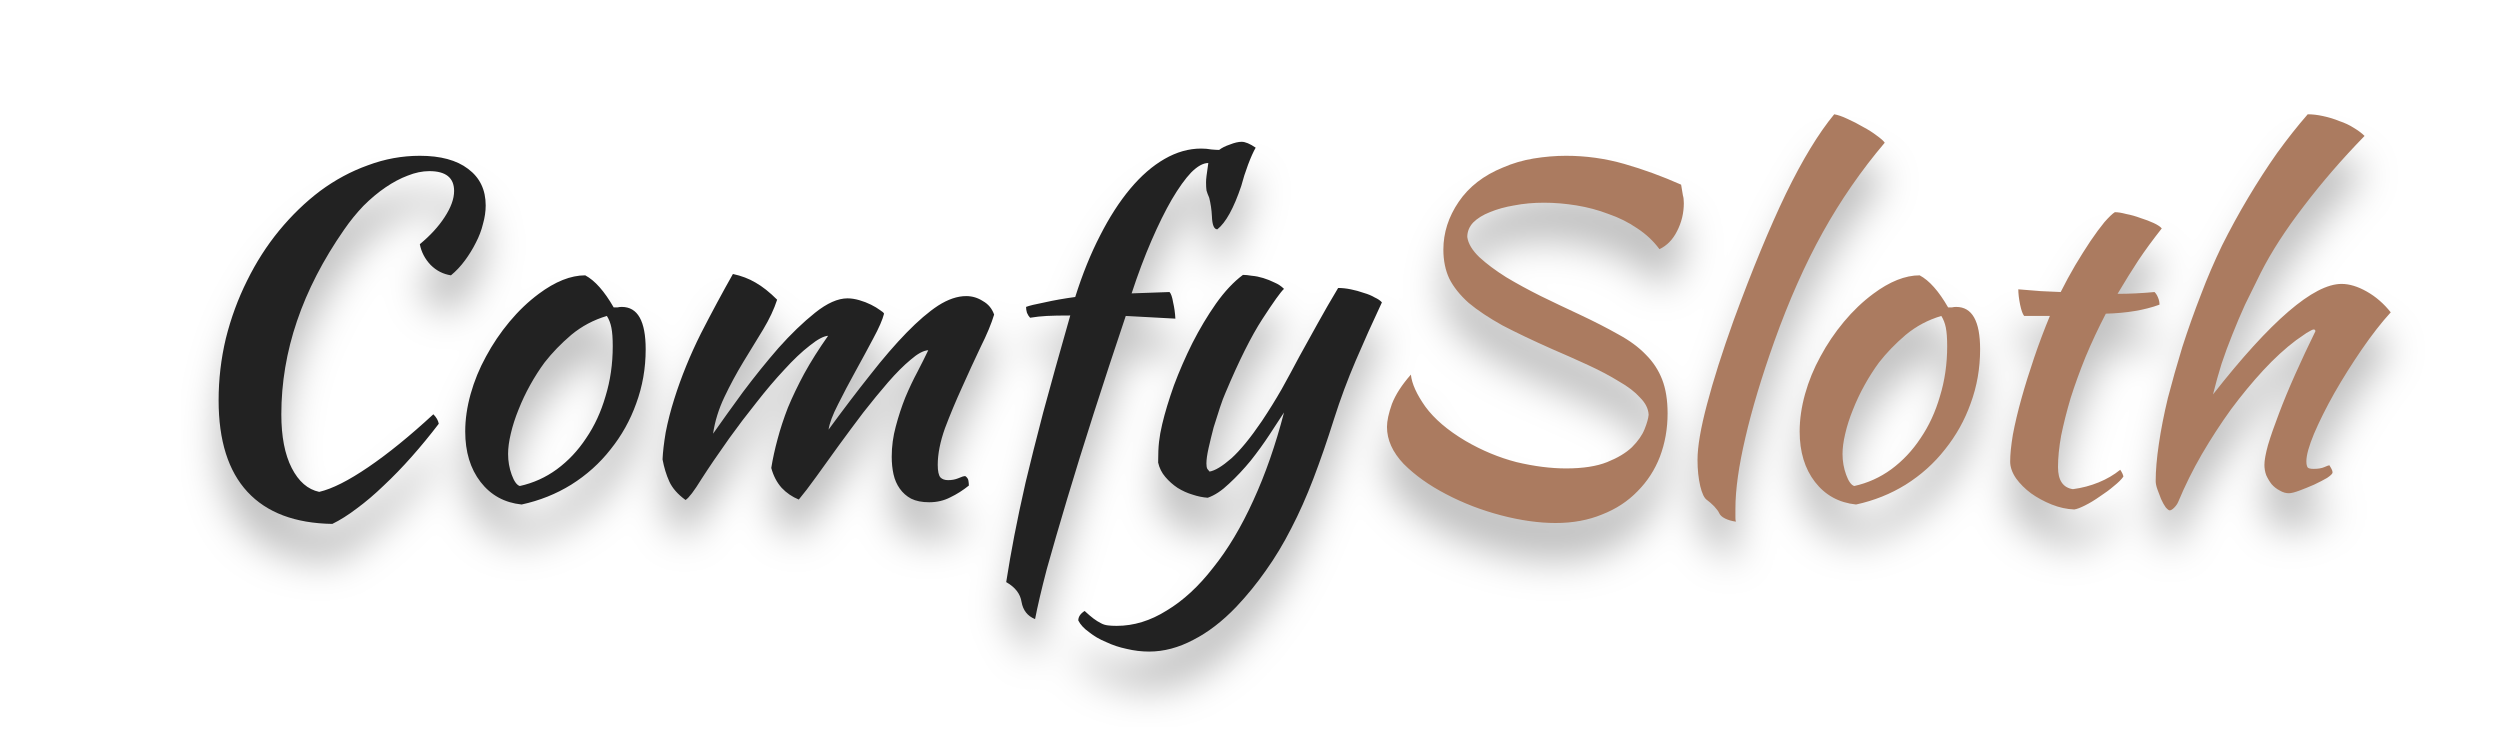
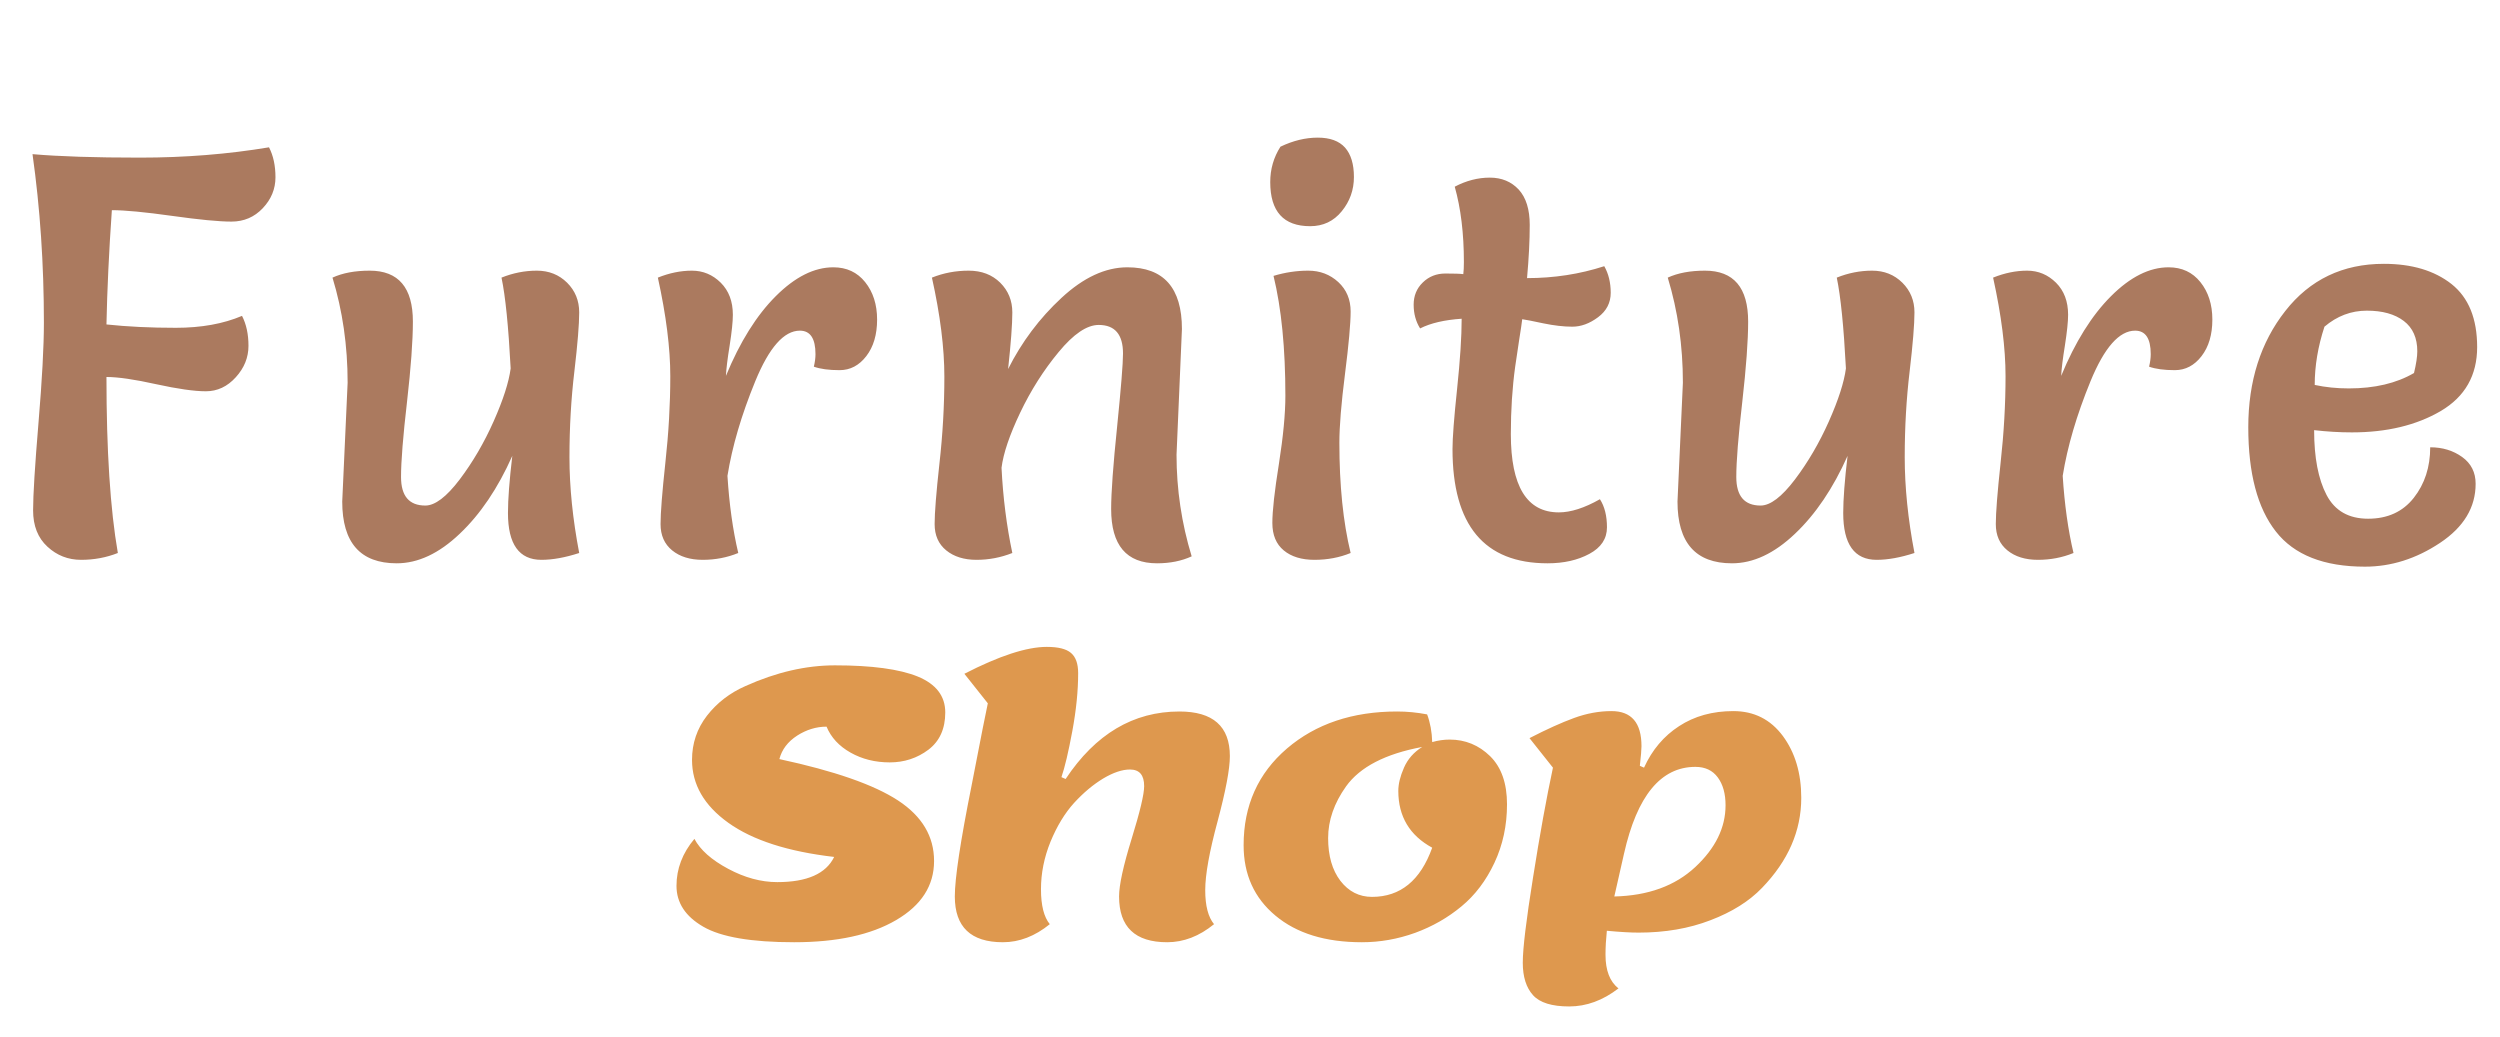
- <svg xmlns="http://www.w3.org/2000/svg" width="266" height="78" viewBox="0 0 266 78" fill="none">
-   <g filter="url(#filter0_d)">
-     <path d="M23.261 42.592C23.261 40.352 23.517 38.16 24.029 36.016C24.573 33.84 25.325 31.792 26.285 29.872C27.245 27.92 28.381 26.144 29.693 24.544C31.037 22.912 32.493 21.504 34.061 20.32C35.661 19.136 37.357 18.224 39.149 17.584C40.941 16.912 42.781 16.576 44.669 16.576C46.877 16.576 48.589 17.04 49.805 17.968C51.053 18.896 51.677 20.192 51.677 21.856C51.677 22.496 51.581 23.152 51.389 23.824C51.229 24.496 50.973 25.168 50.621 25.84C50.301 26.48 49.917 27.104 49.469 27.712C49.021 28.32 48.525 28.848 47.981 29.296C47.149 29.168 46.429 28.8 45.821 28.192C45.213 27.552 44.829 26.816 44.669 25.984C45.789 25.056 46.669 24.096 47.309 23.104C47.981 22.08 48.317 21.152 48.317 20.32C48.317 18.912 47.437 18.208 45.677 18.208C44.941 18.208 44.173 18.368 43.373 18.688C42.605 18.976 41.821 19.392 41.021 19.936C40.221 20.48 39.437 21.136 38.669 21.904C37.933 22.672 37.245 23.52 36.605 24.448C32.157 30.848 29.933 37.392 29.933 44.08C29.933 46.448 30.301 48.352 31.037 49.792C31.773 51.232 32.749 52.08 33.965 52.336C35.341 52.016 37.085 51.136 39.197 49.696C41.309 48.256 43.613 46.384 46.109 44.08C46.429 44.4 46.621 44.736 46.685 45.088C45.757 46.304 44.797 47.472 43.805 48.592C42.813 49.712 41.821 50.736 40.829 51.664C39.869 52.592 38.909 53.408 37.949 54.112C37.021 54.816 36.157 55.36 35.357 55.744C31.389 55.68 28.381 54.544 26.333 52.336C24.285 50.128 23.261 46.88 23.261 42.592ZM55.5 53.68C53.676 53.488 52.22 52.688 51.132 51.28C50.044 49.872 49.5 48.08 49.5 45.904C49.5 44.624 49.692 43.296 50.076 41.92C50.46 40.544 51.004 39.216 51.708 37.936C52.412 36.624 53.244 35.392 54.204 34.24C55.164 33.088 56.204 32.096 57.324 31.264C59.084 29.952 60.732 29.296 62.268 29.296C63.292 29.84 64.3 30.976 65.292 32.704C65.452 32.704 65.596 32.704 65.724 32.704C65.852 32.672 65.996 32.656 66.156 32.656C67.852 32.656 68.7 34.16 68.7 37.168C68.7 39.184 68.364 41.104 67.692 42.928C67.052 44.72 66.14 46.352 64.956 47.824C63.804 49.296 62.412 50.544 60.78 51.568C59.18 52.56 57.42 53.264 55.5 53.68ZM57.948 38.56C57.404 39.296 56.892 40.096 56.412 40.96C55.932 41.824 55.516 42.704 55.164 43.6C54.812 44.464 54.54 45.312 54.348 46.144C54.156 46.944 54.06 47.664 54.06 48.304C54.06 49.072 54.188 49.808 54.444 50.512C54.7 51.216 54.988 51.616 55.308 51.712C56.748 51.392 58.06 50.8 59.244 49.936C60.46 49.04 61.5 47.936 62.364 46.624C63.26 45.312 63.948 43.824 64.428 42.16C64.94 40.496 65.196 38.72 65.196 36.832C65.196 36 65.148 35.344 65.052 34.864C64.956 34.384 64.796 33.968 64.572 33.616C63.164 34.032 61.9 34.704 60.78 35.632C59.692 36.56 58.748 37.536 57.948 38.56ZM98.767 37.264C98.255 37.296 97.631 37.632 96.895 38.272C96.159 38.88 95.359 39.68 94.495 40.672C93.663 41.632 92.783 42.704 91.855 43.888C90.959 45.072 90.079 46.256 89.215 47.44C88.383 48.592 87.599 49.68 86.863 50.704C86.127 51.728 85.503 52.544 84.991 53.152C84.287 52.864 83.679 52.448 83.167 51.904C82.655 51.328 82.287 50.624 82.063 49.792C82.223 48.8 82.447 47.776 82.735 46.72C83.023 45.632 83.391 44.512 83.839 43.36C84.319 42.208 84.895 41.008 85.567 39.76C86.271 38.48 87.119 37.136 88.111 35.728C87.631 35.76 86.975 36.112 86.143 36.784C85.311 37.424 84.415 38.272 83.455 39.328C82.495 40.352 81.503 41.52 80.479 42.832C79.455 44.112 78.495 45.376 77.599 46.624C76.415 48.288 75.423 49.744 74.623 50.992C73.855 52.24 73.295 52.976 72.943 53.2C72.111 52.592 71.535 51.936 71.215 51.232C70.895 50.528 70.655 49.744 70.495 48.88C70.527 48.112 70.639 47.152 70.831 46C71.055 44.848 71.359 43.664 71.743 42.448C72.479 40.112 73.423 37.792 74.575 35.488C75.759 33.184 76.895 31.072 77.983 29.152C78.879 29.344 79.679 29.648 80.383 30.064C81.119 30.48 81.887 31.088 82.687 31.888C82.367 32.88 81.871 33.936 81.199 35.056C80.527 36.144 79.823 37.296 79.087 38.512C78.351 39.728 77.679 40.976 77.071 42.256C76.463 43.536 76.063 44.832 75.871 46.144C76.767 44.864 77.823 43.392 79.039 41.728C80.287 40.064 81.551 38.496 82.831 37.024C84.143 35.552 85.439 34.304 86.719 33.28C87.999 32.256 89.151 31.744 90.175 31.744C90.559 31.744 90.975 31.808 91.423 31.936C91.871 32.064 92.287 32.224 92.671 32.416C93.055 32.608 93.375 32.8 93.631 32.992C93.887 33.152 94.031 33.28 94.063 33.376C93.903 34.016 93.519 34.896 92.911 36.016C92.335 37.104 91.711 38.256 91.039 39.472C90.367 40.688 89.743 41.872 89.167 43.024C88.591 44.144 88.255 45.04 88.159 45.712C89.727 43.568 91.199 41.632 92.575 39.904C93.951 38.144 95.247 36.64 96.463 35.392C97.679 34.144 98.799 33.184 99.823 32.512C100.879 31.84 101.871 31.504 102.799 31.504C103.439 31.504 104.031 31.68 104.575 32.032C105.151 32.352 105.551 32.832 105.775 33.472C105.487 34.432 105.007 35.584 104.335 36.928C103.695 38.272 103.039 39.696 102.367 41.2C101.695 42.672 101.087 44.128 100.543 45.568C100.031 47.008 99.775 48.304 99.775 49.456C99.775 50.128 99.871 50.576 100.063 50.8C100.255 50.992 100.527 51.088 100.879 51.088C101.263 51.088 101.615 51.024 101.935 50.896C102.287 50.736 102.543 50.656 102.703 50.656C102.895 50.784 103.007 50.944 103.039 51.136C103.071 51.328 103.087 51.504 103.087 51.664C102.447 52.176 101.791 52.592 101.119 52.912C100.447 53.264 99.695 53.44 98.863 53.44C98.095 53.44 97.455 53.312 96.943 53.056C96.463 52.8 96.063 52.448 95.743 52C95.423 51.552 95.199 51.04 95.071 50.464C94.943 49.888 94.879 49.264 94.879 48.592C94.879 47.504 95.023 46.432 95.311 45.376C95.599 44.288 95.935 43.264 96.319 42.304C96.735 41.312 97.167 40.4 97.615 39.568C98.063 38.704 98.447 37.936 98.767 37.264ZM110.132 65.872C109.332 65.552 108.852 64.944 108.692 64.048C108.564 63.184 108.02 62.48 107.06 61.936C107.316 60.304 107.604 58.656 107.924 56.992C108.244 55.328 108.644 53.44 109.124 51.328C109.636 49.184 110.26 46.704 110.996 43.888C111.764 41.04 112.724 37.6 113.876 33.568C112.82 33.568 111.988 33.584 111.38 33.616C110.772 33.648 110.18 33.712 109.604 33.808C109.476 33.68 109.364 33.504 109.268 33.28C109.204 33.056 109.172 32.848 109.172 32.656C109.492 32.528 110.148 32.368 111.14 32.176C112.132 31.952 113.22 31.76 114.404 31.6C115.172 29.168 116.052 26.992 117.044 25.072C118.036 23.12 119.108 21.456 120.26 20.08C121.412 18.704 122.628 17.648 123.908 16.912C125.188 16.176 126.484 15.808 127.796 15.808C128.18 15.808 128.548 15.84 128.9 15.904C129.252 15.936 129.524 15.952 129.716 15.952C130.004 15.728 130.388 15.536 130.868 15.376C131.348 15.184 131.764 15.088 132.116 15.088C132.5 15.088 132.996 15.296 133.604 15.712C133.348 16.16 133.076 16.768 132.788 17.536C132.5 18.304 132.26 19.056 132.068 19.792C131.268 22.16 130.42 23.696 129.524 24.4C129.172 24.4 128.98 23.936 128.948 23.008C128.916 22.336 128.82 21.68 128.66 21.04C128.532 20.752 128.436 20.496 128.372 20.272C128.34 20.048 128.324 19.76 128.324 19.408C128.324 19.216 128.34 18.992 128.372 18.736C128.404 18.448 128.468 17.984 128.564 17.344C128.02 17.344 127.412 17.68 126.74 18.352C126.1 19.024 125.412 19.984 124.676 21.232C123.972 22.448 123.252 23.904 122.516 25.6C121.78 27.296 121.076 29.168 120.404 31.216L124.436 31.072C124.596 31.232 124.724 31.6 124.82 32.176C124.948 32.72 125.028 33.296 125.06 33.904L119.78 33.616C118.564 37.232 117.428 40.688 116.372 43.984C115.316 47.28 114.372 50.32 113.54 53.104C112.708 55.888 111.988 58.368 111.38 60.544C110.804 62.752 110.388 64.528 110.132 65.872ZM141.946 44.56C141.21 46.896 140.474 49.024 139.738 50.944C139.002 52.864 138.218 54.624 137.386 56.224C136.554 57.856 135.658 59.344 134.698 60.688C133.738 62.064 132.682 63.36 131.53 64.576C130.058 66.112 128.538 67.28 126.97 68.08C125.402 68.912 123.834 69.328 122.266 69.328C121.466 69.328 120.666 69.232 119.866 69.04C119.098 68.88 118.378 68.64 117.706 68.32C117.002 68.032 116.394 67.68 115.882 67.264C115.338 66.88 114.954 66.464 114.73 66.016C114.73 65.632 114.954 65.296 115.402 65.008C115.786 65.36 116.106 65.632 116.362 65.824C116.618 66.016 116.874 66.176 117.13 66.304C117.354 66.432 117.61 66.512 117.898 66.544C118.154 66.576 118.458 66.592 118.81 66.592C120.634 66.592 122.41 66.048 124.138 64.96C125.898 63.904 127.546 62.384 129.082 60.4C130.65 58.448 132.074 56.064 133.354 53.248C134.634 50.464 135.722 47.344 136.618 43.888C136.202 44.528 135.69 45.312 135.082 46.24C134.474 47.168 133.802 48.096 133.066 49.024C132.33 49.92 131.562 50.736 130.762 51.472C129.994 52.208 129.242 52.704 128.506 52.96C127.994 52.928 127.45 52.816 126.874 52.624C126.33 52.464 125.802 52.224 125.29 51.904C124.81 51.584 124.378 51.2 123.994 50.752C123.61 50.304 123.354 49.792 123.226 49.216C123.226 48.288 123.258 47.552 123.322 47.008C123.386 46.432 123.498 45.808 123.658 45.136C123.946 43.92 124.362 42.544 124.906 41.008C125.482 39.472 126.138 37.968 126.874 36.496C127.642 34.992 128.474 33.6 129.37 32.32C130.298 31.008 131.258 29.984 132.25 29.248C132.506 29.248 132.826 29.28 133.21 29.344C133.594 29.376 133.994 29.456 134.41 29.584C134.826 29.712 135.226 29.872 135.61 30.064C135.994 30.224 136.33 30.448 136.618 30.736C136.266 31.056 135.498 32.128 134.314 33.952C133.13 35.776 131.818 38.4 130.378 41.824C130.218 42.176 130.026 42.688 129.802 43.36C129.578 44.032 129.354 44.736 129.13 45.472C128.938 46.208 128.762 46.928 128.602 47.632C128.442 48.336 128.362 48.896 128.362 49.312C128.362 49.568 128.394 49.76 128.458 49.888C128.554 50.016 128.634 50.112 128.698 50.176C129.274 50.08 130.042 49.616 131.002 48.784C131.962 47.92 133.05 46.592 134.266 44.8C135.034 43.648 135.738 42.512 136.378 41.392C137.018 40.24 137.642 39.088 138.25 37.936C138.89 36.784 139.546 35.6 140.218 34.384C140.89 33.168 141.61 31.92 142.378 30.64C142.794 30.64 143.242 30.688 143.722 30.784C144.202 30.88 144.666 31.008 145.114 31.168C145.562 31.296 145.946 31.456 146.266 31.648C146.618 31.808 146.874 31.984 147.034 32.176C146.042 34.288 145.114 36.352 144.25 38.368C143.386 40.384 142.618 42.448 141.946 44.56Z" fill="#222222" />
-     <path d="M178.871 19.648C178.967 20.192 179.031 20.576 179.063 20.8C179.127 20.992 179.159 21.264 179.159 21.616C179.159 22.672 178.919 23.664 178.439 24.592C177.991 25.488 177.367 26.128 176.567 26.512C175.927 25.648 175.143 24.912 174.215 24.304C173.287 23.664 172.263 23.152 171.143 22.768C170.055 22.352 168.919 22.048 167.735 21.856C166.551 21.664 165.399 21.568 164.279 21.568C163.159 21.568 162.103 21.664 161.111 21.856C160.151 22.016 159.287 22.256 158.519 22.576C157.783 22.864 157.191 23.232 156.743 23.68C156.327 24.128 156.119 24.64 156.119 25.216C156.215 25.92 156.647 26.64 157.415 27.376C158.183 28.08 159.127 28.784 160.247 29.488C161.367 30.16 162.599 30.832 163.943 31.504C165.319 32.176 166.663 32.816 167.975 33.424C169.607 34.192 171.015 34.912 172.199 35.584C173.383 36.224 174.359 36.944 175.127 37.744C175.895 38.512 176.471 39.392 176.855 40.384C177.239 41.376 177.431 42.576 177.431 43.984C177.431 45.616 177.159 47.152 176.615 48.592C176.071 50 175.271 51.232 174.215 52.288C173.191 53.344 171.943 54.16 170.471 54.736C168.999 55.344 167.351 55.648 165.527 55.648C163.735 55.648 161.799 55.376 159.719 54.832C157.639 54.288 155.687 53.536 153.863 52.576C152.071 51.648 150.567 50.576 149.351 49.36C148.167 48.112 147.575 46.8 147.575 45.424C147.575 44.784 147.751 43.968 148.103 42.976C148.487 41.984 149.159 40.944 150.119 39.856C150.215 40.816 150.727 41.952 151.655 43.264C152.615 44.576 154.039 45.792 155.927 46.912C157.687 47.936 159.495 48.688 161.351 49.168C163.239 49.616 164.999 49.84 166.631 49.84C168.423 49.84 169.879 49.616 170.999 49.168C172.119 48.72 172.999 48.192 173.639 47.584C174.279 46.944 174.727 46.304 174.983 45.664C175.239 45.024 175.383 44.512 175.415 44.128C175.383 43.488 175.079 42.88 174.503 42.304C173.959 41.696 173.207 41.12 172.247 40.576C171.319 40 170.231 39.424 168.983 38.848C167.735 38.272 166.439 37.696 165.095 37.12C163.079 36.224 161.335 35.392 159.863 34.624C158.423 33.824 157.223 33.024 156.263 32.224C155.335 31.392 154.647 30.528 154.199 29.632C153.783 28.736 153.575 27.712 153.575 26.56C153.575 24.768 154.119 23.072 155.207 21.472C156.295 19.872 157.863 18.656 159.911 17.824C160.935 17.376 162.023 17.056 163.175 16.864C164.359 16.672 165.511 16.576 166.631 16.576C168.743 16.576 170.807 16.864 172.823 17.44C174.839 18.016 176.855 18.752 178.871 19.648ZM180.616 48.928C180.616 47.52 180.952 45.552 181.624 43.024C182.296 40.464 183.24 37.488 184.456 34.096C186.44 28.688 188.296 24.192 190.024 20.608C191.784 16.992 193.496 14.176 195.16 12.16C195.544 12.224 196.008 12.384 196.552 12.64C197.128 12.896 197.688 13.184 198.232 13.504C198.776 13.792 199.256 14.096 199.672 14.416C200.12 14.736 200.408 14.992 200.536 15.184C198.04 18.128 195.848 21.296 193.96 24.688C192.072 28.08 190.344 31.968 188.776 36.352C187.432 40.128 186.408 43.536 185.704 46.576C185 49.584 184.648 52.096 184.648 54.112C184.648 54.656 184.648 54.992 184.648 55.12C184.648 55.248 184.664 55.376 184.696 55.504C184.248 55.44 183.864 55.328 183.544 55.168C183.224 55.008 183.016 54.816 182.92 54.592C182.856 54.432 182.68 54.192 182.392 53.872C182.104 53.584 181.848 53.36 181.624 53.2C181.336 53.008 181.096 52.512 180.904 51.712C180.712 50.88 180.616 49.952 180.616 48.928ZM197.484 53.68C195.66 53.488 194.204 52.688 193.116 51.28C192.028 49.872 191.484 48.08 191.484 45.904C191.484 44.624 191.676 43.296 192.06 41.92C192.444 40.544 192.988 39.216 193.692 37.936C194.396 36.624 195.228 35.392 196.188 34.24C197.148 33.088 198.188 32.096 199.308 31.264C201.068 29.952 202.716 29.296 204.252 29.296C205.276 29.84 206.284 30.976 207.276 32.704C207.436 32.704 207.58 32.704 207.708 32.704C207.836 32.672 207.98 32.656 208.14 32.656C209.836 32.656 210.684 34.16 210.684 37.168C210.684 39.184 210.348 41.104 209.676 42.928C209.036 44.72 208.124 46.352 206.94 47.824C205.788 49.296 204.396 50.544 202.764 51.568C201.164 52.56 199.404 53.264 197.484 53.68ZM199.932 38.56C199.388 39.296 198.876 40.096 198.396 40.96C197.916 41.824 197.5 42.704 197.148 43.6C196.796 44.464 196.524 45.312 196.332 46.144C196.14 46.944 196.044 47.664 196.044 48.304C196.044 49.072 196.172 49.808 196.428 50.512C196.684 51.216 196.972 51.616 197.292 51.712C198.732 51.392 200.044 50.8 201.228 49.936C202.444 49.04 203.484 47.936 204.348 46.624C205.244 45.312 205.932 43.824 206.412 42.16C206.924 40.496 207.18 38.72 207.18 36.832C207.18 36 207.132 35.344 207.036 34.864C206.94 34.384 206.78 33.968 206.556 33.616C205.148 34.032 203.884 34.704 202.764 35.632C201.676 36.56 200.732 37.536 199.932 38.56ZM215.371 33.616C215.211 33.424 215.067 33.024 214.939 32.416C214.811 31.776 214.747 31.232 214.747 30.784C215.579 30.848 216.379 30.912 217.147 30.976C217.915 31.008 218.619 31.04 219.259 31.072C219.739 30.112 220.251 29.168 220.795 28.24C221.371 27.28 221.915 26.416 222.427 25.648C222.971 24.848 223.467 24.176 223.915 23.632C224.395 23.088 224.763 22.736 225.019 22.576C225.339 22.576 225.739 22.64 226.219 22.768C226.731 22.864 227.243 23.008 227.755 23.2C228.267 23.36 228.731 23.536 229.147 23.728C229.563 23.92 229.851 24.112 230.011 24.304C229.051 25.52 228.219 26.656 227.515 27.712C226.843 28.736 226.107 29.92 225.307 31.264C225.947 31.264 226.587 31.248 227.227 31.216C227.899 31.184 228.571 31.136 229.243 31.072C229.403 31.232 229.531 31.44 229.627 31.696C229.723 31.92 229.771 32.16 229.771 32.416C228.203 32.992 226.299 33.312 224.059 33.376C223.259 34.912 222.539 36.448 221.899 37.984C221.291 39.488 220.763 40.944 220.315 42.352C219.899 43.76 219.563 45.088 219.307 46.336C219.083 47.584 218.971 48.704 218.971 49.696C218.971 51.104 219.499 51.888 220.555 52.048C221.515 51.92 222.427 51.68 223.291 51.328C224.155 50.976 224.923 50.528 225.595 49.984C225.787 50.272 225.899 50.512 225.931 50.704C225.739 50.992 225.403 51.328 224.923 51.712C224.475 52.096 223.979 52.464 223.435 52.816C222.891 53.2 222.363 53.52 221.851 53.776C221.339 54.032 220.955 54.176 220.699 54.208C219.899 54.176 219.099 54 218.299 53.68C217.499 53.36 216.763 52.96 216.091 52.48C215.451 52 214.923 51.472 214.507 50.896C214.091 50.288 213.883 49.696 213.883 49.12C213.883 48.352 213.979 47.392 214.171 46.24C214.395 45.056 214.699 43.776 215.083 42.4C215.467 41.024 215.915 39.584 216.427 38.08C216.939 36.576 217.499 35.088 218.107 33.616H215.371ZM229.366 51.184C229.366 50.064 229.478 48.752 229.702 47.248C229.926 45.712 230.246 44.08 230.662 42.352C231.11 40.624 231.622 38.816 232.198 36.928C232.806 35.04 233.478 33.152 234.214 31.264C234.854 29.568 235.59 27.856 236.422 26.128C237.286 24.4 238.214 22.704 239.206 21.04C240.198 19.376 241.222 17.792 242.278 16.288C243.366 14.784 244.454 13.408 245.542 12.16C246.054 12.16 246.598 12.224 247.174 12.352C247.782 12.48 248.358 12.656 248.902 12.88C249.478 13.072 249.99 13.312 250.438 13.6C250.918 13.888 251.302 14.176 251.59 14.464C249.19 16.928 247.03 19.424 245.11 21.952C243.19 24.448 241.67 26.8 240.55 29.008C239.942 30.224 239.382 31.36 238.87 32.416C238.39 33.472 237.942 34.528 237.526 35.584C237.11 36.608 236.726 37.648 236.374 38.704C236.054 39.728 235.75 40.816 235.462 41.968C241.606 34.128 246.166 30.208 249.142 30.208C249.974 30.208 250.87 30.48 251.83 31.024C252.79 31.568 253.638 32.304 254.374 33.232C253.382 34.32 252.358 35.632 251.302 37.168C250.246 38.704 249.27 40.256 248.374 41.824C247.51 43.36 246.79 44.8 246.214 46.144C245.67 47.456 245.398 48.432 245.398 49.072C245.398 49.392 245.446 49.616 245.542 49.744C245.638 49.84 245.846 49.888 246.166 49.888C246.646 49.888 247.03 49.824 247.318 49.696C247.606 49.568 247.782 49.504 247.846 49.504C248.006 49.76 248.102 49.936 248.134 50.032C248.166 50.128 248.182 50.208 248.182 50.272C248.182 50.4 247.99 50.592 247.606 50.848C247.222 51.072 246.758 51.312 246.214 51.568C245.702 51.792 245.19 52 244.678 52.192C244.166 52.384 243.782 52.48 243.526 52.48C243.206 52.48 242.886 52.384 242.566 52.192C242.246 52.032 241.958 51.808 241.702 51.52C241.478 51.232 241.286 50.912 241.126 50.56C240.998 50.208 240.934 49.84 240.934 49.456C240.934 48.976 241.062 48.272 241.318 47.344C241.606 46.384 241.99 45.28 242.47 44.032C242.95 42.752 243.526 41.36 244.198 39.856C244.87 38.352 245.59 36.816 246.358 35.248C246.358 35.12 246.294 35.056 246.166 35.056C246.07 35.056 245.814 35.184 245.398 35.44C245.014 35.696 244.646 35.952 244.294 36.208C243.142 37.072 241.974 38.144 240.79 39.424C239.638 40.672 238.502 42.048 237.382 43.552C236.294 45.056 235.254 46.656 234.262 48.352C233.302 50.016 232.47 51.696 231.766 53.392C231.67 53.616 231.526 53.824 231.334 54.016C231.142 54.208 230.982 54.304 230.854 54.304C230.758 54.304 230.614 54.192 230.422 53.968C230.262 53.744 230.102 53.456 229.942 53.104C229.814 52.784 229.686 52.448 229.558 52.096C229.43 51.744 229.366 51.44 229.366 51.184Z" fill="#AB7B60" />
-   </g>
-   <defs>
-     <filter id="filter0_d" x="19.261" y="12.16" width="239.113" height="65.168" filterUnits="userSpaceOnUse" color-interpolation-filters="sRGB">
-       <feFlood flood-opacity="0" result="BackgroundImageFix" />
-       <feColorMatrix in="SourceAlpha" type="matrix" values="0 0 0 0 0 0 0 0 0 0 0 0 0 0 0 0 0 0 127 0" />
-       <feOffset dy="4" />
-       <feGaussianBlur stdDeviation="2" />
-       <feColorMatrix type="matrix" values="0 0 0 0 0 0 0 0 0 0 0 0 0 0 0 0 0 0 0.25 0" />
-       <feBlend mode="normal" in2="BackgroundImageFix" result="effect1_dropShadow" />
-       <feBlend mode="normal" in="SourceGraphic" in2="effect1_dropShadow" result="shape" />
-     </filter>
-   </defs>
+ <svg xmlns="http://www.w3.org/2000/svg" viewBox="143.719 161.922 201.266 83.437" width="201.266" height="83.437">
+   <path d="M 152.789 192.272 C 152.789 198.192 153.112 202.915 153.759 206.442 C 152.779 206.809 151.736 206.992 150.629 206.992 C 149.522 206.992 148.566 206.639 147.759 205.932 C 146.946 205.225 146.539 204.252 146.539 203.012 C 146.539 201.772 146.692 199.419 146.999 195.952 C 147.306 192.485 147.459 189.802 147.459 187.902 C 147.459 183.209 147.136 178.685 146.489 174.332 C 148.756 174.519 151.806 174.612 155.639 174.612 C 159.472 174.612 163.139 174.335 166.639 173.782 C 167.006 174.455 167.189 175.259 167.189 176.192 C 167.189 177.132 166.829 177.962 166.109 178.682 C 165.389 179.402 164.499 179.762 163.439 179.762 C 162.379 179.762 160.692 179.609 158.379 179.302 C 156.066 178.995 154.356 178.842 153.249 178.842 C 153.002 182.182 152.849 185.249 152.789 188.042 C 154.569 188.222 156.539 188.312 158.699 188.312 C 160.866 188.312 162.746 187.992 164.339 187.352 C 164.706 188.025 164.889 188.829 164.889 189.762 C 164.889 190.702 164.529 191.545 163.809 192.292 C 163.089 193.045 162.239 193.422 161.259 193.422 C 160.272 193.422 158.859 193.232 157.019 192.852 C 155.179 192.465 153.769 192.272 152.789 192.272 ZM 172.877 202.302 L 173.337 192.732 C 173.337 189.759 172.907 186.939 172.047 184.272 C 172.907 183.899 173.964 183.712 175.217 183.712 C 177.671 183.712 178.897 185.079 178.897 187.812 C 178.897 189.345 178.731 191.499 178.397 194.272 C 178.057 197.045 177.887 199.062 177.887 200.322 C 177.887 201.855 178.577 202.622 179.957 202.622 C 180.784 202.622 181.757 201.925 182.877 200.532 C 183.997 199.132 184.964 197.569 185.777 195.842 C 186.591 194.109 187.074 192.689 187.227 191.582 C 187.041 188.209 186.781 185.772 186.447 184.272 C 187.427 183.899 188.431 183.712 189.457 183.712 C 190.484 183.712 191.344 184.035 192.037 184.682 C 192.724 185.329 193.067 186.125 193.067 187.072 C 193.067 188.025 192.931 189.605 192.657 191.812 C 192.377 194.019 192.237 196.325 192.237 198.732 C 192.237 201.139 192.514 203.709 193.067 206.442 C 191.874 206.809 190.801 206.992 189.847 206.992 C 187.947 206.992 186.997 205.735 186.997 203.222 C 186.997 202.115 187.121 200.582 187.367 198.622 C 186.141 201.229 184.644 203.322 182.877 204.902 C 181.117 206.482 179.331 207.272 177.517 207.272 C 174.424 207.272 172.877 205.615 172.877 202.302 ZM 206.618 206.442 C 205.671 206.809 204.661 206.992 203.588 206.992 C 202.515 206.992 201.648 206.739 200.988 206.232 C 200.328 205.725 199.998 205.019 199.998 204.112 C 199.998 203.212 200.135 201.565 200.408 199.172 C 200.688 196.779 200.828 194.455 200.828 192.202 C 200.828 189.949 200.475 187.305 199.768 184.272 C 200.748 183.899 201.715 183.712 202.668 183.712 C 203.615 183.712 204.435 184.035 205.128 184.682 C 205.815 185.329 206.158 186.189 206.158 187.262 C 206.158 187.809 206.068 188.629 205.888 189.722 C 205.701 190.809 205.595 191.629 205.568 192.182 C 206.761 189.449 208.178 187.309 209.818 185.762 C 211.458 184.215 213.091 183.442 214.718 183.442 C 215.851 183.442 216.755 183.839 217.428 184.632 C 218.108 185.432 218.448 186.439 218.448 187.652 C 218.448 188.859 218.141 189.839 217.528 190.592 C 216.915 191.345 216.155 191.722 215.248 191.722 C 214.341 191.722 213.611 191.629 213.058 191.442 C 213.151 191.075 213.198 190.739 213.198 190.432 C 213.198 189.172 212.755 188.542 211.868 188.542 C 210.515 188.542 209.248 189.899 208.068 192.612 C 206.888 195.332 206.098 197.872 205.698 200.232 C 205.851 202.532 206.158 204.602 206.618 206.442 ZM 244.419 188.412 L 243.959 198.532 C 243.959 201.319 244.389 204.045 245.249 206.712 C 244.389 207.085 243.405 207.272 242.299 207.272 C 239.692 207.272 238.389 205.815 238.389 202.902 C 238.389 201.582 238.559 199.365 238.899 196.252 C 239.232 193.139 239.399 191.182 239.399 190.382 C 239.399 188.849 238.709 188.082 237.329 188.082 C 236.322 188.082 235.182 188.812 233.909 190.272 C 232.635 191.725 231.545 193.349 230.639 195.142 C 229.732 196.942 229.202 198.422 229.049 199.582 C 229.175 201.975 229.482 204.262 229.969 206.442 C 228.989 206.809 227.972 206.992 226.919 206.992 C 225.859 206.992 224.999 206.739 224.339 206.232 C 223.679 205.725 223.349 205.019 223.349 204.112 C 223.349 203.212 223.485 201.589 223.759 199.242 C 224.039 196.895 224.179 194.565 224.179 192.252 C 224.179 189.932 223.825 187.272 223.119 184.272 C 224.099 183.899 225.142 183.712 226.249 183.712 C 227.349 183.712 228.245 184.035 228.939 184.682 C 229.625 185.329 229.969 186.125 229.969 187.072 C 229.969 188.025 229.849 189.545 229.609 191.632 C 230.769 189.452 232.285 187.542 234.159 185.902 C 236.032 184.262 237.902 183.442 239.769 183.442 C 242.869 183.442 244.419 185.099 244.419 188.412 ZM 252.223 184.132 C 253.203 183.852 254.189 183.712 255.183 183.712 C 256.183 183.712 257.036 184.019 257.743 184.632 C 258.443 185.245 258.793 186.035 258.793 187.002 C 258.793 187.969 258.633 189.642 258.313 192.022 C 257.993 194.395 257.833 196.242 257.833 197.562 C 257.833 200.995 258.153 203.955 258.793 206.442 C 257.846 206.809 256.819 206.992 255.713 206.992 C 254.613 206.992 253.739 206.739 253.093 206.232 C 252.446 205.725 252.123 204.989 252.123 204.022 C 252.123 203.055 252.309 201.469 252.683 199.262 C 253.049 197.055 253.233 195.232 253.233 193.792 C 253.233 189.959 252.896 186.739 252.223 184.132 Z M 252.813 173.732 C 253.886 173.245 254.946 173.002 255.993 173.002 C 257.033 173.002 257.806 173.269 258.313 173.802 C 258.819 174.342 259.073 175.132 259.073 176.172 C 259.073 177.212 258.726 178.132 258.033 178.932 C 257.346 179.732 256.449 180.132 255.343 180.132 C 253.076 180.132 251.943 178.949 251.943 176.582 C 251.943 175.542 252.233 174.592 252.813 173.732 ZM 267.662 176.952 C 268.642 176.465 269.639 176.222 270.652 176.222 C 271.659 176.222 272.479 176.542 273.112 177.182 C 273.739 177.829 274.052 178.779 274.052 180.032 C 274.052 181.292 273.975 182.719 273.822 184.312 C 276.122 184.312 278.315 183.992 280.402 183.352 C 280.769 183.965 280.952 184.679 280.952 185.492 C 280.952 186.299 280.592 186.955 279.872 187.462 C 279.152 187.969 278.422 188.222 277.682 188.222 C 276.949 188.222 276.122 188.132 275.202 187.952 C 274.282 187.765 273.685 187.655 273.412 187.622 C 273.379 187.902 273.292 188.455 273.152 189.282 C 273.019 190.109 272.905 190.829 272.812 191.442 C 272.565 193.129 272.442 194.939 272.442 196.872 C 272.442 201.072 273.805 203.172 276.532 203.172 C 277.545 203.172 278.712 202.819 280.032 202.112 C 280.432 202.699 280.632 203.452 280.632 204.372 C 280.632 205.292 280.132 206.005 279.132 206.512 C 278.139 207.019 276.952 207.272 275.572 207.272 C 270.172 207.272 267.472 204.205 267.472 198.072 C 267.472 197.179 267.602 195.569 267.862 193.242 C 268.122 190.909 268.252 189.022 268.252 187.582 C 266.785 187.675 265.605 187.935 264.712 188.362 C 264.345 187.809 264.162 187.172 264.162 186.452 C 264.162 185.732 264.422 185.135 264.942 184.662 C 265.462 184.182 266.105 183.942 266.872 183.942 C 267.639 183.942 268.145 183.959 268.392 183.992 C 268.425 183.745 268.442 183.422 268.442 183.022 C 268.442 180.722 268.182 178.699 267.662 176.952 ZM 286.641 202.302 L 287.101 192.732 C 287.101 189.759 286.671 186.939 285.811 184.272 C 286.671 183.899 287.728 183.712 288.981 183.712 C 291.434 183.712 292.661 185.079 292.661 187.812 C 292.661 189.345 292.494 191.499 292.161 194.272 C 291.821 197.045 291.651 199.062 291.651 200.322 C 291.651 201.855 292.341 202.622 293.721 202.622 C 294.548 202.622 295.521 201.925 296.641 200.532 C 297.761 199.132 298.728 197.569 299.541 195.842 C 300.354 194.109 300.838 192.689 300.991 191.582 C 300.804 188.209 300.544 185.772 300.211 184.272 C 301.191 183.899 302.194 183.712 303.221 183.712 C 304.248 183.712 305.108 184.035 305.801 184.682 C 306.488 185.329 306.831 186.125 306.831 187.072 C 306.831 188.025 306.694 189.605 306.421 191.812 C 306.141 194.019 306.001 196.325 306.001 198.732 C 306.001 201.139 306.278 203.709 306.831 206.442 C 305.638 206.809 304.564 206.992 303.611 206.992 C 301.711 206.992 300.761 205.735 300.761 203.222 C 300.761 202.115 300.884 200.582 301.131 198.622 C 299.904 201.229 298.408 203.322 296.641 204.902 C 294.881 206.482 293.094 207.272 291.281 207.272 C 288.188 207.272 286.641 205.615 286.641 202.302 ZM 320.381 206.442 C 319.435 206.809 318.425 206.992 317.351 206.992 C 316.278 206.992 315.411 206.739 314.751 206.232 C 314.091 205.725 313.761 205.019 313.761 204.112 C 313.761 203.212 313.898 201.565 314.171 199.172 C 314.451 196.779 314.591 194.455 314.591 192.202 C 314.591 189.949 314.238 187.305 313.531 184.272 C 314.511 183.899 315.478 183.712 316.431 183.712 C 317.378 183.712 318.198 184.035 318.891 184.682 C 319.578 185.329 319.921 186.189 319.921 187.262 C 319.921 187.809 319.831 188.629 319.651 189.722 C 319.465 190.809 319.358 191.629 319.331 192.182 C 320.525 189.449 321.941 187.309 323.581 185.762 C 325.221 184.215 326.855 183.442 328.481 183.442 C 329.615 183.442 330.518 183.839 331.191 184.632 C 331.871 185.432 332.211 186.439 332.211 187.652 C 332.211 188.859 331.905 189.839 331.291 190.592 C 330.678 191.345 329.918 191.722 329.011 191.722 C 328.105 191.722 327.375 191.629 326.821 191.442 C 326.915 191.075 326.961 190.739 326.961 190.432 C 326.961 189.172 326.518 188.542 325.631 188.542 C 324.278 188.542 323.011 189.899 321.831 192.612 C 320.651 195.332 319.861 197.872 319.461 200.232 C 319.615 202.532 319.921 204.602 320.381 206.442 ZM 340.882 196.552 C 340.882 198.759 341.235 200.499 341.942 201.772 C 342.649 203.045 343.829 203.682 345.482 203.682 C 347.142 203.682 348.439 203.122 349.372 202.002 C 350.305 200.882 350.772 199.525 350.772 197.932 C 351.819 197.932 352.725 198.192 353.492 198.712 C 354.259 199.232 354.642 199.952 354.642 200.872 C 354.642 202.772 353.629 204.359 351.602 205.632 C 349.575 206.905 347.445 207.542 345.212 207.542 C 341.712 207.542 339.182 206.599 337.622 204.712 C 336.055 202.825 335.272 200.029 335.272 196.322 C 335.272 192.609 336.322 189.489 338.422 186.962 C 340.522 184.429 343.322 183.162 346.822 183.162 C 349.209 183.162 351.132 183.705 352.592 184.792 C 354.045 185.885 354.772 187.575 354.772 189.862 C 354.772 192.142 353.739 193.859 351.672 195.012 C 349.599 196.159 347.075 196.732 344.102 196.732 C 343.062 196.732 341.989 196.672 340.882 196.552 Z M 340.932 192.912 C 341.852 193.099 342.819 193.192 343.832 193.192 C 346.039 193.192 347.892 192.779 349.392 191.952 C 349.579 191.212 349.672 190.629 349.672 190.202 C 349.672 189.129 349.289 188.315 348.522 187.762 C 347.755 187.209 346.705 186.932 345.372 186.932 C 344.039 186.932 342.835 187.362 341.762 188.222 C 341.209 189.815 340.932 191.379 340.932 192.912 Z" transform="matrix(0.944913, 0, 0, 1, 7.917065, 0)" style="fill: rgb(171, 122, 95); white-space: pre;" />
+   <path d="M 325.685 175.593 C 328.152 175.593 330.002 175.876 331.235 176.443 C 332.462 177.016 333.075 177.923 333.075 179.163 C 333.075 180.403 332.698 181.346 331.945 181.993 C 331.192 182.633 330.328 182.953 329.355 182.953 C 328.382 182.953 327.508 182.706 326.735 182.213 C 325.962 181.72 325.425 181.063 325.125 180.243 C 324.438 180.243 323.782 180.47 323.155 180.923 C 322.528 181.383 322.132 181.976 321.965 182.703 C 325.658 183.603 328.308 184.65 329.915 185.843 C 331.522 187.036 332.325 188.566 332.325 190.433 C 332.325 192.3 331.478 193.793 329.785 194.913 C 328.098 196.033 325.822 196.593 322.955 196.593 C 320.088 196.593 318.058 196.2 316.865 195.413 C 315.672 194.633 315.075 193.6 315.075 192.313 C 315.075 191.02 315.475 189.833 316.275 188.753 C 316.668 189.593 317.422 190.35 318.535 191.023 C 319.642 191.696 320.738 192.033 321.825 192.033 C 323.818 192.033 325.088 191.396 325.635 190.123 C 322.535 189.716 320.172 188.853 318.545 187.533 C 316.925 186.22 316.115 184.63 316.115 182.763 C 316.115 181.51 316.448 180.393 317.115 179.413 C 317.788 178.433 318.648 177.683 319.695 177.163 C 321.748 176.116 323.745 175.593 325.685 175.593 ZM 348.755 179.093 C 351.009 179.093 352.135 180.223 352.135 182.483 C 352.135 183.45 351.862 185.093 351.315 187.413 C 350.762 189.726 350.485 191.47 350.485 192.643 C 350.485 193.823 350.682 194.683 351.075 195.223 C 350.089 196.136 349.042 196.593 347.935 196.593 C 345.789 196.593 344.715 195.436 344.715 193.123 C 344.715 192.263 344.995 190.806 345.555 188.753 C 346.115 186.7 346.395 185.366 346.395 184.753 C 346.395 183.913 346.079 183.493 345.445 183.493 C 344.925 183.493 344.329 183.72 343.655 184.173 C 342.982 184.633 342.332 185.25 341.705 186.023 C 341.085 186.796 340.559 187.776 340.125 188.963 C 339.699 190.15 339.485 191.353 339.485 192.573 C 339.485 193.8 339.682 194.683 340.075 195.223 C 339.082 196.136 338.035 196.593 336.935 196.593 C 334.789 196.593 333.715 195.436 333.715 193.123 C 333.715 191.743 334.089 188.943 334.835 184.723 C 335.469 181.01 335.832 178.926 335.925 178.473 L 334.355 176.233 C 336.689 174.873 338.529 174.193 339.875 174.193 C 340.642 174.193 341.182 174.346 341.495 174.653 C 341.815 174.96 341.975 175.47 341.975 176.183 C 341.975 177.523 341.845 178.986 341.585 180.573 C 341.325 182.16 341.082 183.326 340.855 184.073 L 341.135 184.213 C 343.135 180.8 345.675 179.093 348.755 179.093 ZM 366.856 181.223 C 367.902 181.223 368.806 181.643 369.566 182.483 C 370.319 183.323 370.696 184.54 370.696 186.133 C 370.696 187.733 370.416 189.21 369.856 190.563 C 369.296 191.916 368.559 193.02 367.646 193.873 C 366.732 194.733 365.696 195.403 364.536 195.883 C 363.376 196.356 362.189 196.593 360.976 196.593 C 358.536 196.593 356.606 195.92 355.186 194.573 C 353.766 193.233 353.056 191.453 353.056 189.233 C 353.056 186.226 354.022 183.783 355.956 181.903 C 357.889 180.03 360.349 179.093 363.336 179.093 C 364.002 179.093 364.672 179.166 365.346 179.313 C 365.552 179.933 365.666 180.633 365.686 181.413 C 366.079 181.286 366.469 181.223 366.856 181.223 Z M 363.416 185.113 C 363.416 184.593 363.542 184.006 363.796 183.353 C 364.049 182.7 364.456 182.176 365.016 181.783 C 362.549 182.303 360.849 183.3 359.916 184.773 C 359.116 186.046 358.716 187.353 358.716 188.693 C 358.716 190.04 358.989 191.12 359.536 191.933 C 360.089 192.746 360.796 193.153 361.656 193.153 C 363.556 193.153 364.899 191.91 365.686 189.423 C 364.172 188.49 363.416 187.053 363.416 185.113 ZM 374.862 201.463 C 373.702 201.463 372.895 201.18 372.442 200.613 C 371.982 200.04 371.752 199.216 371.752 198.143 C 371.752 197.07 371.982 194.91 372.442 191.663 C 372.895 188.416 373.339 185.646 373.772 183.353 L 372.202 181.113 C 373.355 180.44 374.352 179.93 375.192 179.583 C 376.032 179.236 376.865 179.063 377.692 179.063 C 379.032 179.063 379.702 179.95 379.702 181.723 C 379.702 181.97 379.665 182.466 379.592 183.213 L 379.872 183.353 C 380.412 182.006 381.195 180.956 382.222 180.203 C 383.249 179.443 384.459 179.063 385.852 179.063 C 387.239 179.063 388.345 179.693 389.172 180.953 C 389.992 182.213 390.402 183.776 390.402 185.643 C 390.402 188.143 389.525 190.42 387.772 192.473 C 386.912 193.486 385.762 194.303 384.322 194.923 C 382.889 195.55 381.285 195.863 379.512 195.863 C 378.965 195.863 378.255 195.816 377.382 195.723 C 377.322 196.376 377.292 196.983 377.292 197.543 C 377.292 198.736 377.582 199.586 378.162 200.093 C 377.115 201.006 376.015 201.463 374.862 201.463 Z M 378.532 189.873 L 377.882 193.123 C 380.142 193.063 381.949 192.32 383.302 190.893 C 384.655 189.466 385.332 187.903 385.332 186.203 C 385.332 185.33 385.159 184.626 384.812 184.093 C 384.465 183.56 383.965 183.293 383.312 183.293 C 380.999 183.293 379.405 185.486 378.532 189.873 Z" transform="matrix(1.202102, 0, 0, 1.0615, -180.5712, 29.09466)" style="fill: rgba(215, 129, 38, 0.81); white-space: pre;" />
</svg>
